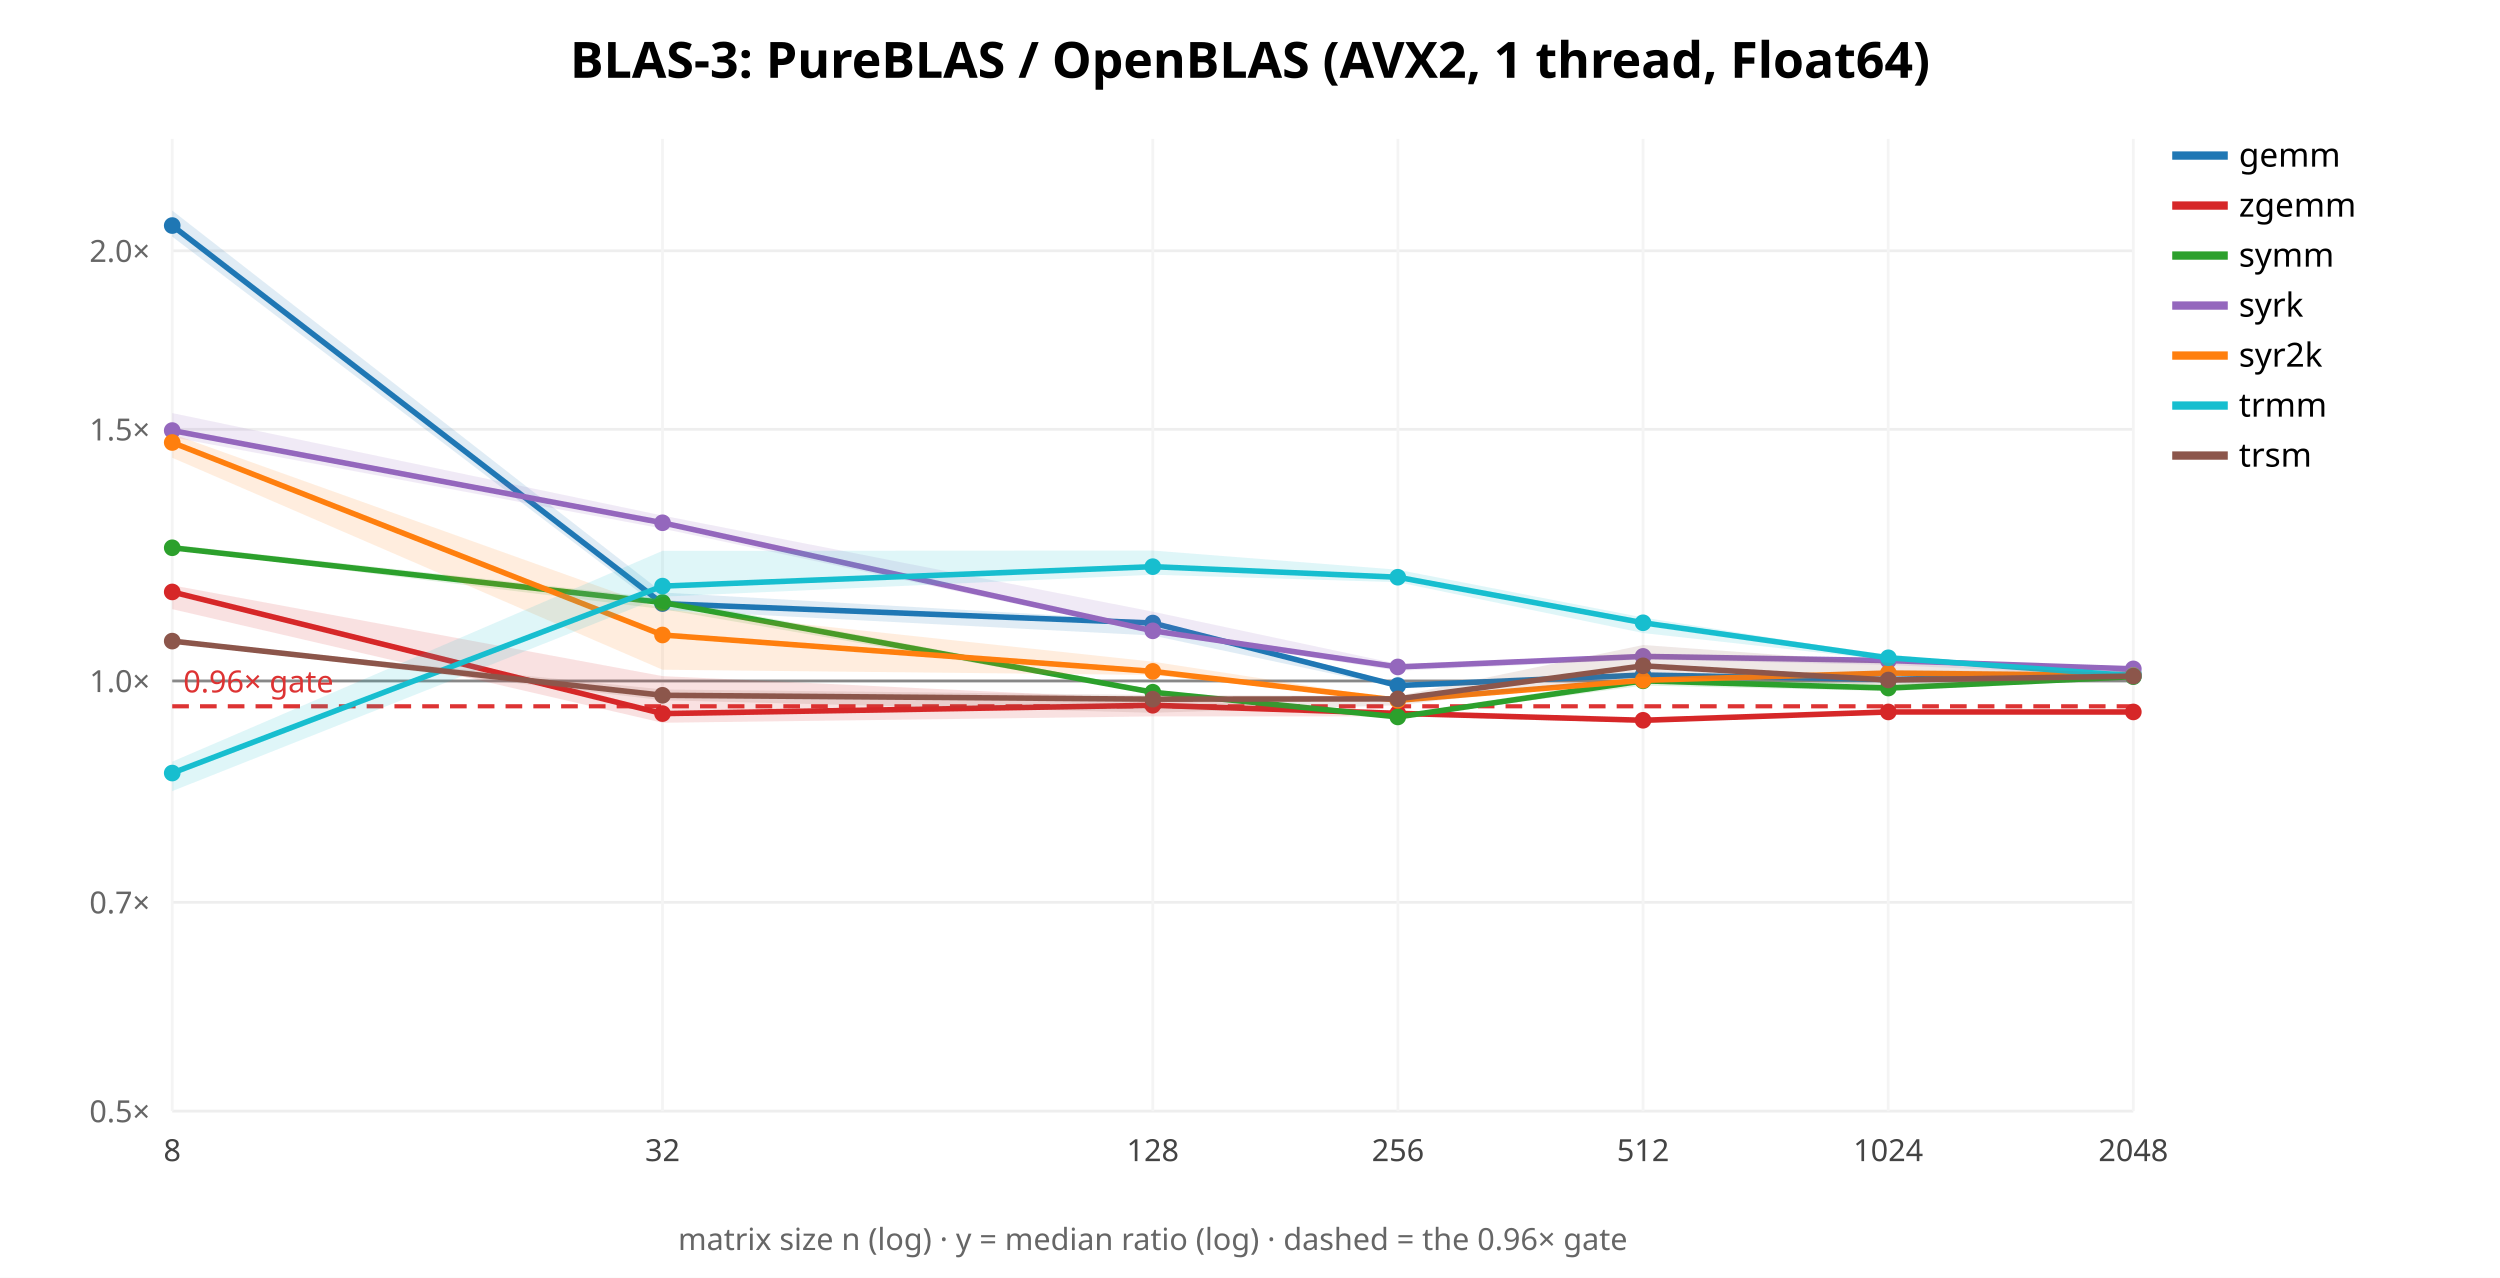
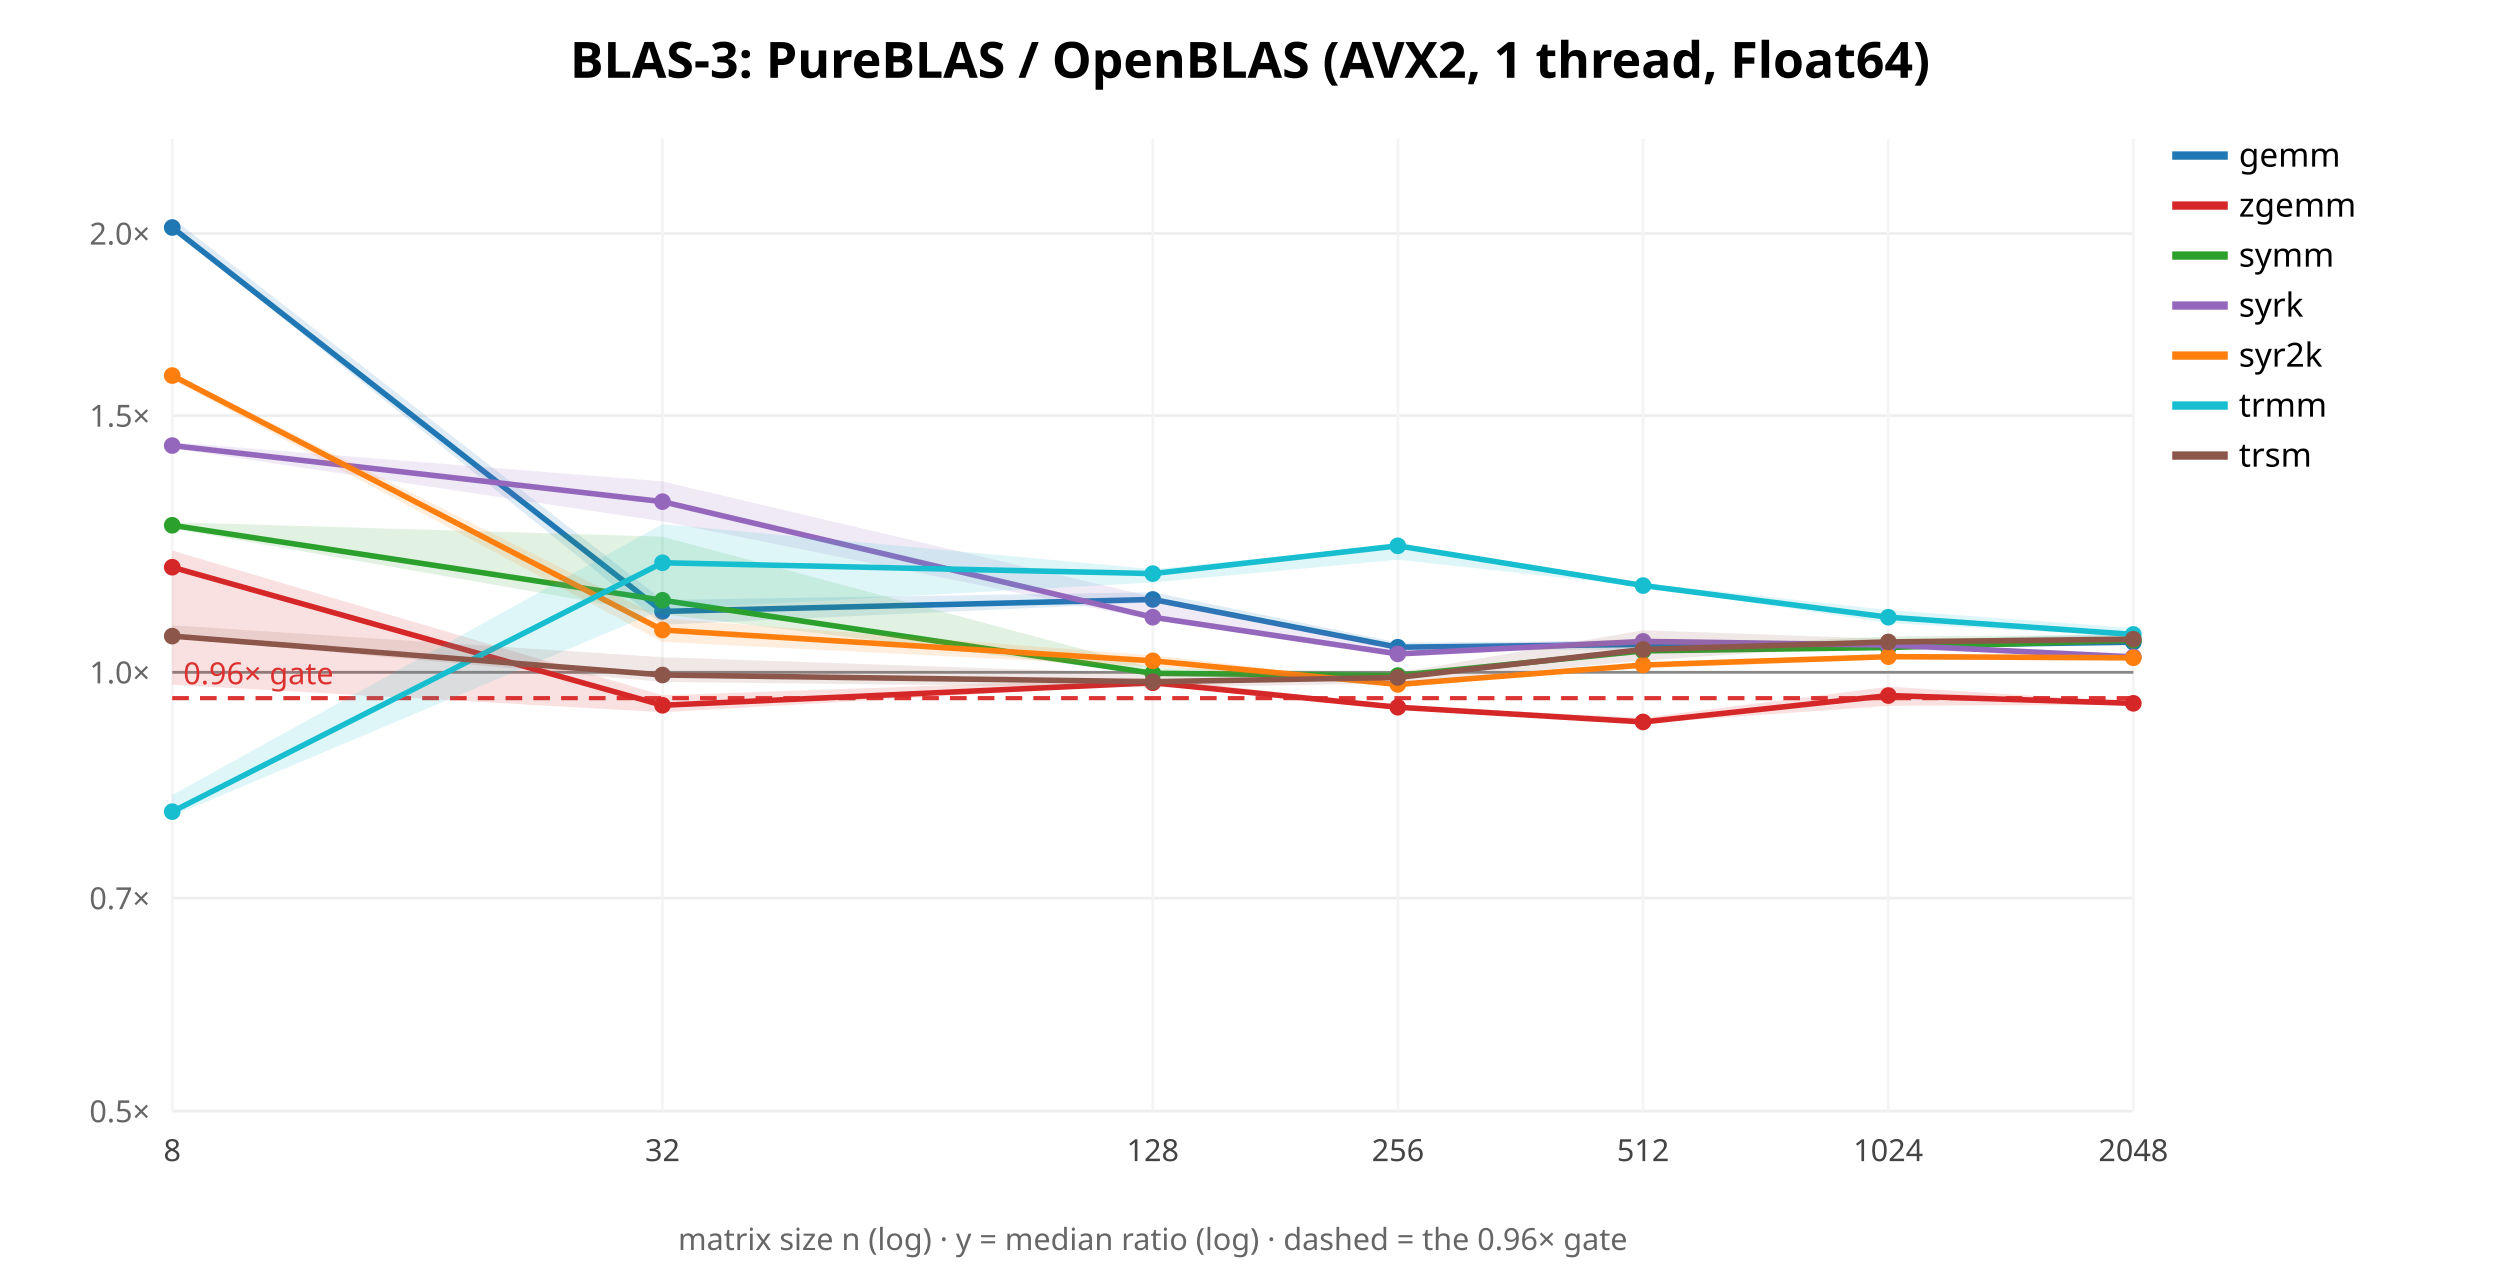
<svg xmlns="http://www.w3.org/2000/svg" width="900" height="460" font-family="sans-serif">
  <rect width="900" height="460" fill="white" />
  <text x="450.0" y="28" text-anchor="middle" font-size="18" font-weight="bold">BLAS-3: PureBLAS / OpenBLAS (AVX2, 1 thread, Float64)</text>
  <line x1="62" y1="400.0" x2="768" y2="400.0" stroke="#eee" />
  <text x="54" y="404.0" text-anchor="end" font-size="11" fill="#666">0.5×</text>
-   <line x1="62" y1="324.829" x2="768" y2="324.829" stroke="#eee" />
-   <text x="54" y="328.829" text-anchor="end" font-size="11" fill="#666">0.7×</text>
-   <line x1="62" y1="245.144" x2="768" y2="245.144" stroke="#eee" />
-   <text x="54" y="249.144" text-anchor="end" font-size="11" fill="#666">1.0×</text>
-   <line x1="62" y1="154.56" x2="768" y2="154.56" stroke="#eee" />
-   <text x="54" y="158.56" text-anchor="end" font-size="11" fill="#666">1.5×</text>
-   <line x1="62" y1="90.289" x2="768" y2="90.289" stroke="#eee" />
-   <text x="54" y="94.289" text-anchor="end" font-size="11" fill="#666">2.0×</text>
+   <line x1="62" y1="323.317" x2="768" y2="323.317" stroke="#eee" />
+   <text x="54" y="327.317" text-anchor="end" font-size="11" fill="#666">0.7×</text>
+   <line x1="62" y1="242.03" x2="768" y2="242.03" stroke="#eee" />
+   <text x="54" y="246.03" text-anchor="end" font-size="11" fill="#666">1.0×</text>
+   <line x1="62" y1="149.623" x2="768" y2="149.623" stroke="#eee" />
+   <text x="54" y="153.623" text-anchor="end" font-size="11" fill="#666">1.5×</text>
+   <line x1="62" y1="84.06" x2="768" y2="84.06" stroke="#eee" />
+   <text x="54" y="88.06" text-anchor="end" font-size="11" fill="#666">2.0×</text>
  <line x1="62.0" y1="50" x2="62.0" y2="400" stroke="#f4f4f4" />
  <text x="62.0" y="418" text-anchor="middle" font-size="11" fill="#444">8</text>
  <line x1="238.5" y1="50" x2="238.5" y2="400" stroke="#f4f4f4" />
  <text x="238.5" y="418" text-anchor="middle" font-size="11" fill="#444">32</text>
  <line x1="415.0" y1="50" x2="415.0" y2="400" stroke="#f4f4f4" />
  <text x="415.0" y="418" text-anchor="middle" font-size="11" fill="#444">128</text>
  <line x1="503.25" y1="50" x2="503.25" y2="400" stroke="#f4f4f4" />
  <text x="503.25" y="418" text-anchor="middle" font-size="11" fill="#444">256</text>
  <line x1="591.5" y1="50" x2="591.5" y2="400" stroke="#f4f4f4" />
  <text x="591.5" y="418" text-anchor="middle" font-size="11" fill="#444">512</text>
  <line x1="679.75" y1="50" x2="679.75" y2="400" stroke="#f4f4f4" />
  <text x="679.75" y="418" text-anchor="middle" font-size="11" fill="#444">1024</text>
  <line x1="768.0" y1="50" x2="768.0" y2="400" stroke="#f4f4f4" />
  <text x="768.0" y="418" text-anchor="middle" font-size="11" fill="#444">2048</text>
-   <line x1="62" y1="245.144" x2="768" y2="245.144" stroke="#888" />
-   <line x1="62" y1="254.264" x2="768" y2="254.264" stroke="#d33" stroke-width="1.5" stroke-dasharray="6 4" />
-   <text x="66" y="249.264" font-size="11" fill="#d33">0.96× gate</text>
-   <polygon points="62.0,75.8 238.5,213.3 415.0,223.5 503.2,245.9 591.5,242.7 679.8,244.0 768.0,241.9 768.0,243.1 679.8,245.9 591.5,243.8 503.2,247.6 415.0,228.8 238.5,219.6 62.0,85.2" fill="#1f77b4" opacity="0.14" stroke="none" />
-   <polyline points="62.0,81.2 238.5,217.3 415.0,224.3 503.2,246.8 591.5,243.0 679.8,244.6 768.0,242.6" fill="none" stroke="#1f77b4" stroke-width="2" />
-   <circle cx="62.0" cy="81.2" r="3" fill="#1f77b4" />
-   <circle cx="238.5" cy="217.3" r="3" fill="#1f77b4" />
-   <circle cx="415.0" cy="224.3" r="3" fill="#1f77b4" />
-   <circle cx="503.2" cy="246.8" r="3" fill="#1f77b4" />
-   <circle cx="591.5" cy="243.0" r="3" fill="#1f77b4" />
-   <circle cx="679.8" cy="244.6" r="3" fill="#1f77b4" />
-   <circle cx="768.0" cy="242.6" r="3" fill="#1f77b4" />
+   <line x1="62" y1="242.03" x2="768" y2="242.03" stroke="#888" />
+   <line x1="62" y1="251.333" x2="768" y2="251.333" stroke="#d33" stroke-width="1.5" stroke-dasharray="6 4" />
+   <text x="66" y="246.333" font-size="11" fill="#d33">0.96× gate</text>
+   <polygon points="62.0,78.5 238.5,216.0 415.0,213.2 503.2,231.3 591.5,230.7 679.8,230.9 768.0,227.9 768.0,231.9 679.8,232.8 591.5,234.1 503.2,233.5 415.0,216.9 238.5,224.9 62.0,82.4" fill="#1f77b4" opacity="0.14" stroke="none" />
+   <polyline points="62.0,81.9 238.5,220.1 415.0,215.8 503.2,233.0 591.5,232.0 679.8,232.4 768.0,231.2" fill="none" stroke="#1f77b4" stroke-width="2" />
+   <circle cx="62.0" cy="81.9" r="3" fill="#1f77b4" />
+   <circle cx="238.5" cy="220.1" r="3" fill="#1f77b4" />
+   <circle cx="415.0" cy="215.8" r="3" fill="#1f77b4" />
+   <circle cx="503.2" cy="233.0" r="3" fill="#1f77b4" />
+   <circle cx="591.5" cy="232.0" r="3" fill="#1f77b4" />
+   <circle cx="679.8" cy="232.4" r="3" fill="#1f77b4" />
+   <circle cx="768.0" cy="231.2" r="3" fill="#1f77b4" />
  <line x1="782" y1="56" x2="802" y2="56" stroke="#1f77b4" stroke-width="3" />
  <text x="806" y="60" font-size="12">gemm</text>
-   <polygon points="62.0,210.7 238.5,243.4 415.0,251.7 503.2,256.0 591.5,258.6 679.8,256.2 768.0,256.2 768.0,257.5 679.8,256.5 591.5,260.2 503.2,257.9 415.0,257.9 238.5,260.2 62.0,219.3" fill="#d62728" opacity="0.14" stroke="none" />
-   <polyline points="62.0,213.1 238.5,256.9 415.0,253.9 503.2,256.8 591.5,259.3 679.8,256.3 768.0,256.3" fill="none" stroke="#d62728" stroke-width="2" />
-   <circle cx="62.0" cy="213.1" r="3" fill="#d62728" />
-   <circle cx="238.5" cy="256.9" r="3" fill="#d62728" />
-   <circle cx="415.0" cy="253.9" r="3" fill="#d62728" />
-   <circle cx="503.2" cy="256.8" r="3" fill="#d62728" />
-   <circle cx="591.5" cy="259.3" r="3" fill="#d62728" />
-   <circle cx="679.8" cy="256.3" r="3" fill="#d62728" />
-   <circle cx="768.0" cy="256.3" r="3" fill="#d62728" />
+   <polygon points="62.0,198.2 238.5,250.3 415.0,244.1 503.2,254.0 591.5,258.4 679.8,247.2 768.0,252.7 768.0,253.7 679.8,254.1 591.5,260.4 503.2,254.9 415.0,246.3 238.5,256.4 62.0,246.5" fill="#d62728" opacity="0.14" stroke="none" />
+   <polyline points="62.0,204.2 238.5,253.9 415.0,245.8 503.2,254.6 591.5,259.9 679.8,250.4 768.0,253.2" fill="none" stroke="#d62728" stroke-width="2" />
+   <circle cx="62.0" cy="204.2" r="3" fill="#d62728" />
+   <circle cx="238.5" cy="253.9" r="3" fill="#d62728" />
+   <circle cx="415.0" cy="245.8" r="3" fill="#d62728" />
+   <circle cx="503.2" cy="254.6" r="3" fill="#d62728" />
+   <circle cx="591.5" cy="259.9" r="3" fill="#d62728" />
+   <circle cx="679.8" cy="250.4" r="3" fill="#d62728" />
+   <circle cx="768.0" cy="253.2" r="3" fill="#d62728" />
  <line x1="782" y1="74" x2="802" y2="74" stroke="#d62728" stroke-width="3" />
  <text x="806" y="78" font-size="12">zgemm</text>
-   <polygon points="62.0,196.1 238.5,215.4 415.0,248.3 503.2,257.2 591.5,243.7 679.8,246.2 768.0,243.0 768.0,244.5 679.8,248.8 591.5,246.8 503.2,258.5 415.0,249.7 238.5,219.3 62.0,197.7" fill="#2ca02c" opacity="0.14" stroke="none" />
-   <polyline points="62.0,197.2 238.5,216.9 415.0,249.2 503.2,258.1 591.5,245.1 679.8,247.7 768.0,243.6" fill="none" stroke="#2ca02c" stroke-width="2" />
-   <circle cx="62.0" cy="197.2" r="3" fill="#2ca02c" />
-   <circle cx="238.5" cy="216.9" r="3" fill="#2ca02c" />
-   <circle cx="415.0" cy="249.2" r="3" fill="#2ca02c" />
-   <circle cx="503.2" cy="258.1" r="3" fill="#2ca02c" />
-   <circle cx="591.5" cy="245.1" r="3" fill="#2ca02c" />
-   <circle cx="679.8" cy="247.7" r="3" fill="#2ca02c" />
-   <circle cx="768.0" cy="243.6" r="3" fill="#2ca02c" />
+   <polygon points="62.0,188.0 238.5,193.2 415.0,240.5 503.2,242.0 591.5,233.5 679.8,229.1 768.0,228.5 768.0,230.9 679.8,233.7 591.5,235.4 503.2,243.6 415.0,242.8 238.5,221.1 62.0,190.3" fill="#2ca02c" opacity="0.14" stroke="none" />
+   <polyline points="62.0,189.1 238.5,216.1 415.0,242.4 503.2,243.2 591.5,234.3 679.8,233.1 768.0,230.5" fill="none" stroke="#2ca02c" stroke-width="2" />
+   <circle cx="62.0" cy="189.1" r="3" fill="#2ca02c" />
+   <circle cx="238.5" cy="216.1" r="3" fill="#2ca02c" />
+   <circle cx="415.0" cy="242.4" r="3" fill="#2ca02c" />
+   <circle cx="503.2" cy="243.2" r="3" fill="#2ca02c" />
+   <circle cx="591.5" cy="234.3" r="3" fill="#2ca02c" />
+   <circle cx="679.8" cy="233.1" r="3" fill="#2ca02c" />
+   <circle cx="768.0" cy="230.5" r="3" fill="#2ca02c" />
  <line x1="782" y1="92" x2="802" y2="92" stroke="#2ca02c" stroke-width="3" />
  <text x="806" y="96" font-size="12">symm</text>
-   <polygon points="62.0,148.7 238.5,185.6 415.0,220.2 503.2,239.0 591.5,236.1 679.8,236.7 768.0,240.4 768.0,243.5 679.8,239.4 591.5,237.4 503.2,241.5 415.0,227.9 238.5,190.3 62.0,157.4" fill="#9467bd" opacity="0.14" stroke="none" />
-   <polyline points="62.0,155.0 238.5,188.2 415.0,227.1 503.2,240.1 591.5,236.3 679.8,237.8 768.0,240.8" fill="none" stroke="#9467bd" stroke-width="2" />
-   <circle cx="62.0" cy="155.0" r="3" fill="#9467bd" />
-   <circle cx="238.5" cy="188.2" r="3" fill="#9467bd" />
-   <circle cx="415.0" cy="227.1" r="3" fill="#9467bd" />
-   <circle cx="503.2" cy="240.1" r="3" fill="#9467bd" />
-   <circle cx="591.5" cy="236.3" r="3" fill="#9467bd" />
-   <circle cx="679.8" cy="237.8" r="3" fill="#9467bd" />
-   <circle cx="768.0" cy="240.8" r="3" fill="#9467bd" />
+   <polygon points="62.0,159.2 238.5,173.3 415.0,214.9 503.2,232.6 591.5,230.0 679.8,231.6 768.0,235.3 768.0,237.0 679.8,233.5 591.5,232.1 503.2,236.5 415.0,223.2 238.5,187.7 62.0,161.4" fill="#9467bd" opacity="0.14" stroke="none" />
+   <polyline points="62.0,160.4 238.5,180.6 415.0,222.2 503.2,235.4 591.5,230.9 679.8,232.2 768.0,236.5" fill="none" stroke="#9467bd" stroke-width="2" />
+   <circle cx="62.0" cy="160.4" r="3" fill="#9467bd" />
+   <circle cx="238.5" cy="180.6" r="3" fill="#9467bd" />
+   <circle cx="415.0" cy="222.2" r="3" fill="#9467bd" />
+   <circle cx="503.2" cy="235.4" r="3" fill="#9467bd" />
+   <circle cx="591.5" cy="230.9" r="3" fill="#9467bd" />
+   <circle cx="679.8" cy="232.2" r="3" fill="#9467bd" />
+   <circle cx="768.0" cy="236.5" r="3" fill="#9467bd" />
  <line x1="782" y1="110" x2="802" y2="110" stroke="#9467bd" stroke-width="3" />
  <text x="806" y="114" font-size="12">syrk</text>
-   <polygon points="62.0,156.2 238.5,219.3 415.0,238.2 503.2,251.8 591.5,244.2 679.8,241.3 768.0,241.7 768.0,243.6 679.8,243.1 591.5,245.4 503.2,252.5 415.0,243.0 238.5,241.1 62.0,164.8" fill="#ff7f0e" opacity="0.14" stroke="none" />
-   <polyline points="62.0,159.3 238.5,228.6 415.0,241.7 503.2,252.1 591.5,244.9 679.8,242.3 768.0,243.2" fill="none" stroke="#ff7f0e" stroke-width="2" />
-   <circle cx="62.0" cy="159.3" r="3" fill="#ff7f0e" />
-   <circle cx="238.5" cy="228.6" r="3" fill="#ff7f0e" />
-   <circle cx="415.0" cy="241.7" r="3" fill="#ff7f0e" />
-   <circle cx="503.2" cy="252.1" r="3" fill="#ff7f0e" />
-   <circle cx="591.5" cy="244.9" r="3" fill="#ff7f0e" />
-   <circle cx="679.8" cy="242.3" r="3" fill="#ff7f0e" />
-   <circle cx="768.0" cy="243.2" r="3" fill="#ff7f0e" />
+   <polygon points="62.0,134.4 238.5,222.6 415.0,235.9 503.2,245.9 591.5,238.6 679.8,235.7 768.0,235.9 768.0,238.0 679.8,237.4 591.5,240.6 503.2,246.9 415.0,240.0 238.5,231.1 62.0,136.6" fill="#ff7f0e" opacity="0.14" stroke="none" />
+   <polyline points="62.0,135.2 238.5,226.8 415.0,237.9 503.2,246.4 591.5,239.4 679.8,236.4 768.0,236.8" fill="none" stroke="#ff7f0e" stroke-width="2" />
+   <circle cx="62.0" cy="135.2" r="3" fill="#ff7f0e" />
+   <circle cx="238.5" cy="226.8" r="3" fill="#ff7f0e" />
+   <circle cx="415.0" cy="237.9" r="3" fill="#ff7f0e" />
+   <circle cx="503.2" cy="246.4" r="3" fill="#ff7f0e" />
+   <circle cx="591.5" cy="239.4" r="3" fill="#ff7f0e" />
+   <circle cx="679.8" cy="236.4" r="3" fill="#ff7f0e" />
+   <circle cx="768.0" cy="236.8" r="3" fill="#ff7f0e" />
  <line x1="782" y1="128" x2="802" y2="128" stroke="#ff7f0e" stroke-width="3" />
  <text x="806" y="132" font-size="12">syr2k</text>
-   <polygon points="62.0,274.2 238.5,198.3 415.0,198.2 503.2,205.1 591.5,222.3 679.8,236.2 768.0,242.9 768.0,243.8 679.8,237.7 591.5,227.9 503.2,209.6 415.0,206.9 238.5,214.8 62.0,284.8" fill="#17becf" opacity="0.14" stroke="none" />
-   <polyline points="62.0,278.3 238.5,211.0 415.0,204.0 503.2,207.8 591.5,224.2 679.8,236.8 768.0,243.3" fill="none" stroke="#17becf" stroke-width="2" />
-   <circle cx="62.0" cy="278.3" r="3" fill="#17becf" />
-   <circle cx="238.5" cy="211.0" r="3" fill="#17becf" />
-   <circle cx="415.0" cy="204.0" r="3" fill="#17becf" />
-   <circle cx="503.2" cy="207.8" r="3" fill="#17becf" />
-   <circle cx="591.5" cy="224.2" r="3" fill="#17becf" />
-   <circle cx="679.8" cy="236.8" r="3" fill="#17becf" />
-   <circle cx="768.0" cy="243.3" r="3" fill="#17becf" />
+   <polygon points="62.0,286.2 238.5,188.7 415.0,204.9 503.2,196.0 591.5,209.9 679.8,219.6 768.0,226.1 768.0,229.2 679.8,224.3 591.5,211.2 503.2,201.5 415.0,209.7 238.5,219.4 62.0,293.8" fill="#17becf" opacity="0.14" stroke="none" />
+   <polyline points="62.0,292.2 238.5,202.6 415.0,206.5 503.2,196.5 591.5,210.8 679.8,222.2 768.0,228.4" fill="none" stroke="#17becf" stroke-width="2" />
+   <circle cx="62.0" cy="292.2" r="3" fill="#17becf" />
+   <circle cx="238.5" cy="202.6" r="3" fill="#17becf" />
+   <circle cx="415.0" cy="206.5" r="3" fill="#17becf" />
+   <circle cx="503.2" cy="196.5" r="3" fill="#17becf" />
+   <circle cx="591.5" cy="210.8" r="3" fill="#17becf" />
+   <circle cx="679.8" cy="222.2" r="3" fill="#17becf" />
+   <circle cx="768.0" cy="228.4" r="3" fill="#17becf" />
  <line x1="782" y1="146" x2="802" y2="146" stroke="#17becf" stroke-width="3" />
  <text x="806" y="150" font-size="12">trmm</text>
-   <polygon points="62.0,230.5 238.5,248.2 415.0,250.2 503.2,250.6 591.5,232.2 679.8,238.6 768.0,242.6 768.0,244.9 679.8,246.7 591.5,243.5 503.2,253.9 415.0,256.6 238.5,252.1 62.0,231.4" fill="#8c564b" opacity="0.14" stroke="none" />
-   <polyline points="62.0,230.8 238.5,250.3 415.0,251.7 503.2,251.6 591.5,239.7 679.8,244.8 768.0,243.4" fill="none" stroke="#8c564b" stroke-width="2" />
-   <circle cx="62.0" cy="230.8" r="3" fill="#8c564b" />
-   <circle cx="238.5" cy="250.3" r="3" fill="#8c564b" />
-   <circle cx="415.0" cy="251.7" r="3" fill="#8c564b" />
-   <circle cx="503.2" cy="251.6" r="3" fill="#8c564b" />
-   <circle cx="591.5" cy="239.7" r="3" fill="#8c564b" />
-   <circle cx="679.8" cy="244.8" r="3" fill="#8c564b" />
-   <circle cx="768.0" cy="243.4" r="3" fill="#8c564b" />
+   <polygon points="62.0,225.1 238.5,236.6 415.0,242.6 503.2,242.2 591.5,226.9 679.8,230.0 768.0,229.0 768.0,232.0 679.8,231.8 591.5,237.8 503.2,246.0 415.0,247.5 238.5,245.5 62.0,229.6" fill="#8c564b" opacity="0.14" stroke="none" />
+   <polyline points="62.0,229.0 238.5,243.0 415.0,245.4 503.2,243.9 591.5,233.8 679.8,231.1 768.0,230.1" fill="none" stroke="#8c564b" stroke-width="2" />
+   <circle cx="62.0" cy="229.0" r="3" fill="#8c564b" />
+   <circle cx="238.5" cy="243.0" r="3" fill="#8c564b" />
+   <circle cx="415.0" cy="245.4" r="3" fill="#8c564b" />
+   <circle cx="503.2" cy="243.9" r="3" fill="#8c564b" />
+   <circle cx="591.5" cy="233.8" r="3" fill="#8c564b" />
+   <circle cx="679.8" cy="231.1" r="3" fill="#8c564b" />
+   <circle cx="768.0" cy="230.1" r="3" fill="#8c564b" />
  <line x1="782" y1="164" x2="802" y2="164" stroke="#8c564b" stroke-width="3" />
  <text x="806" y="168" font-size="12">trsm</text>
  <text x="415.0" y="450" text-anchor="middle" font-size="11" fill="#666">matrix size n (log) · y = median ratio (log) · dashed = the 0.96× gate</text>
</svg>
